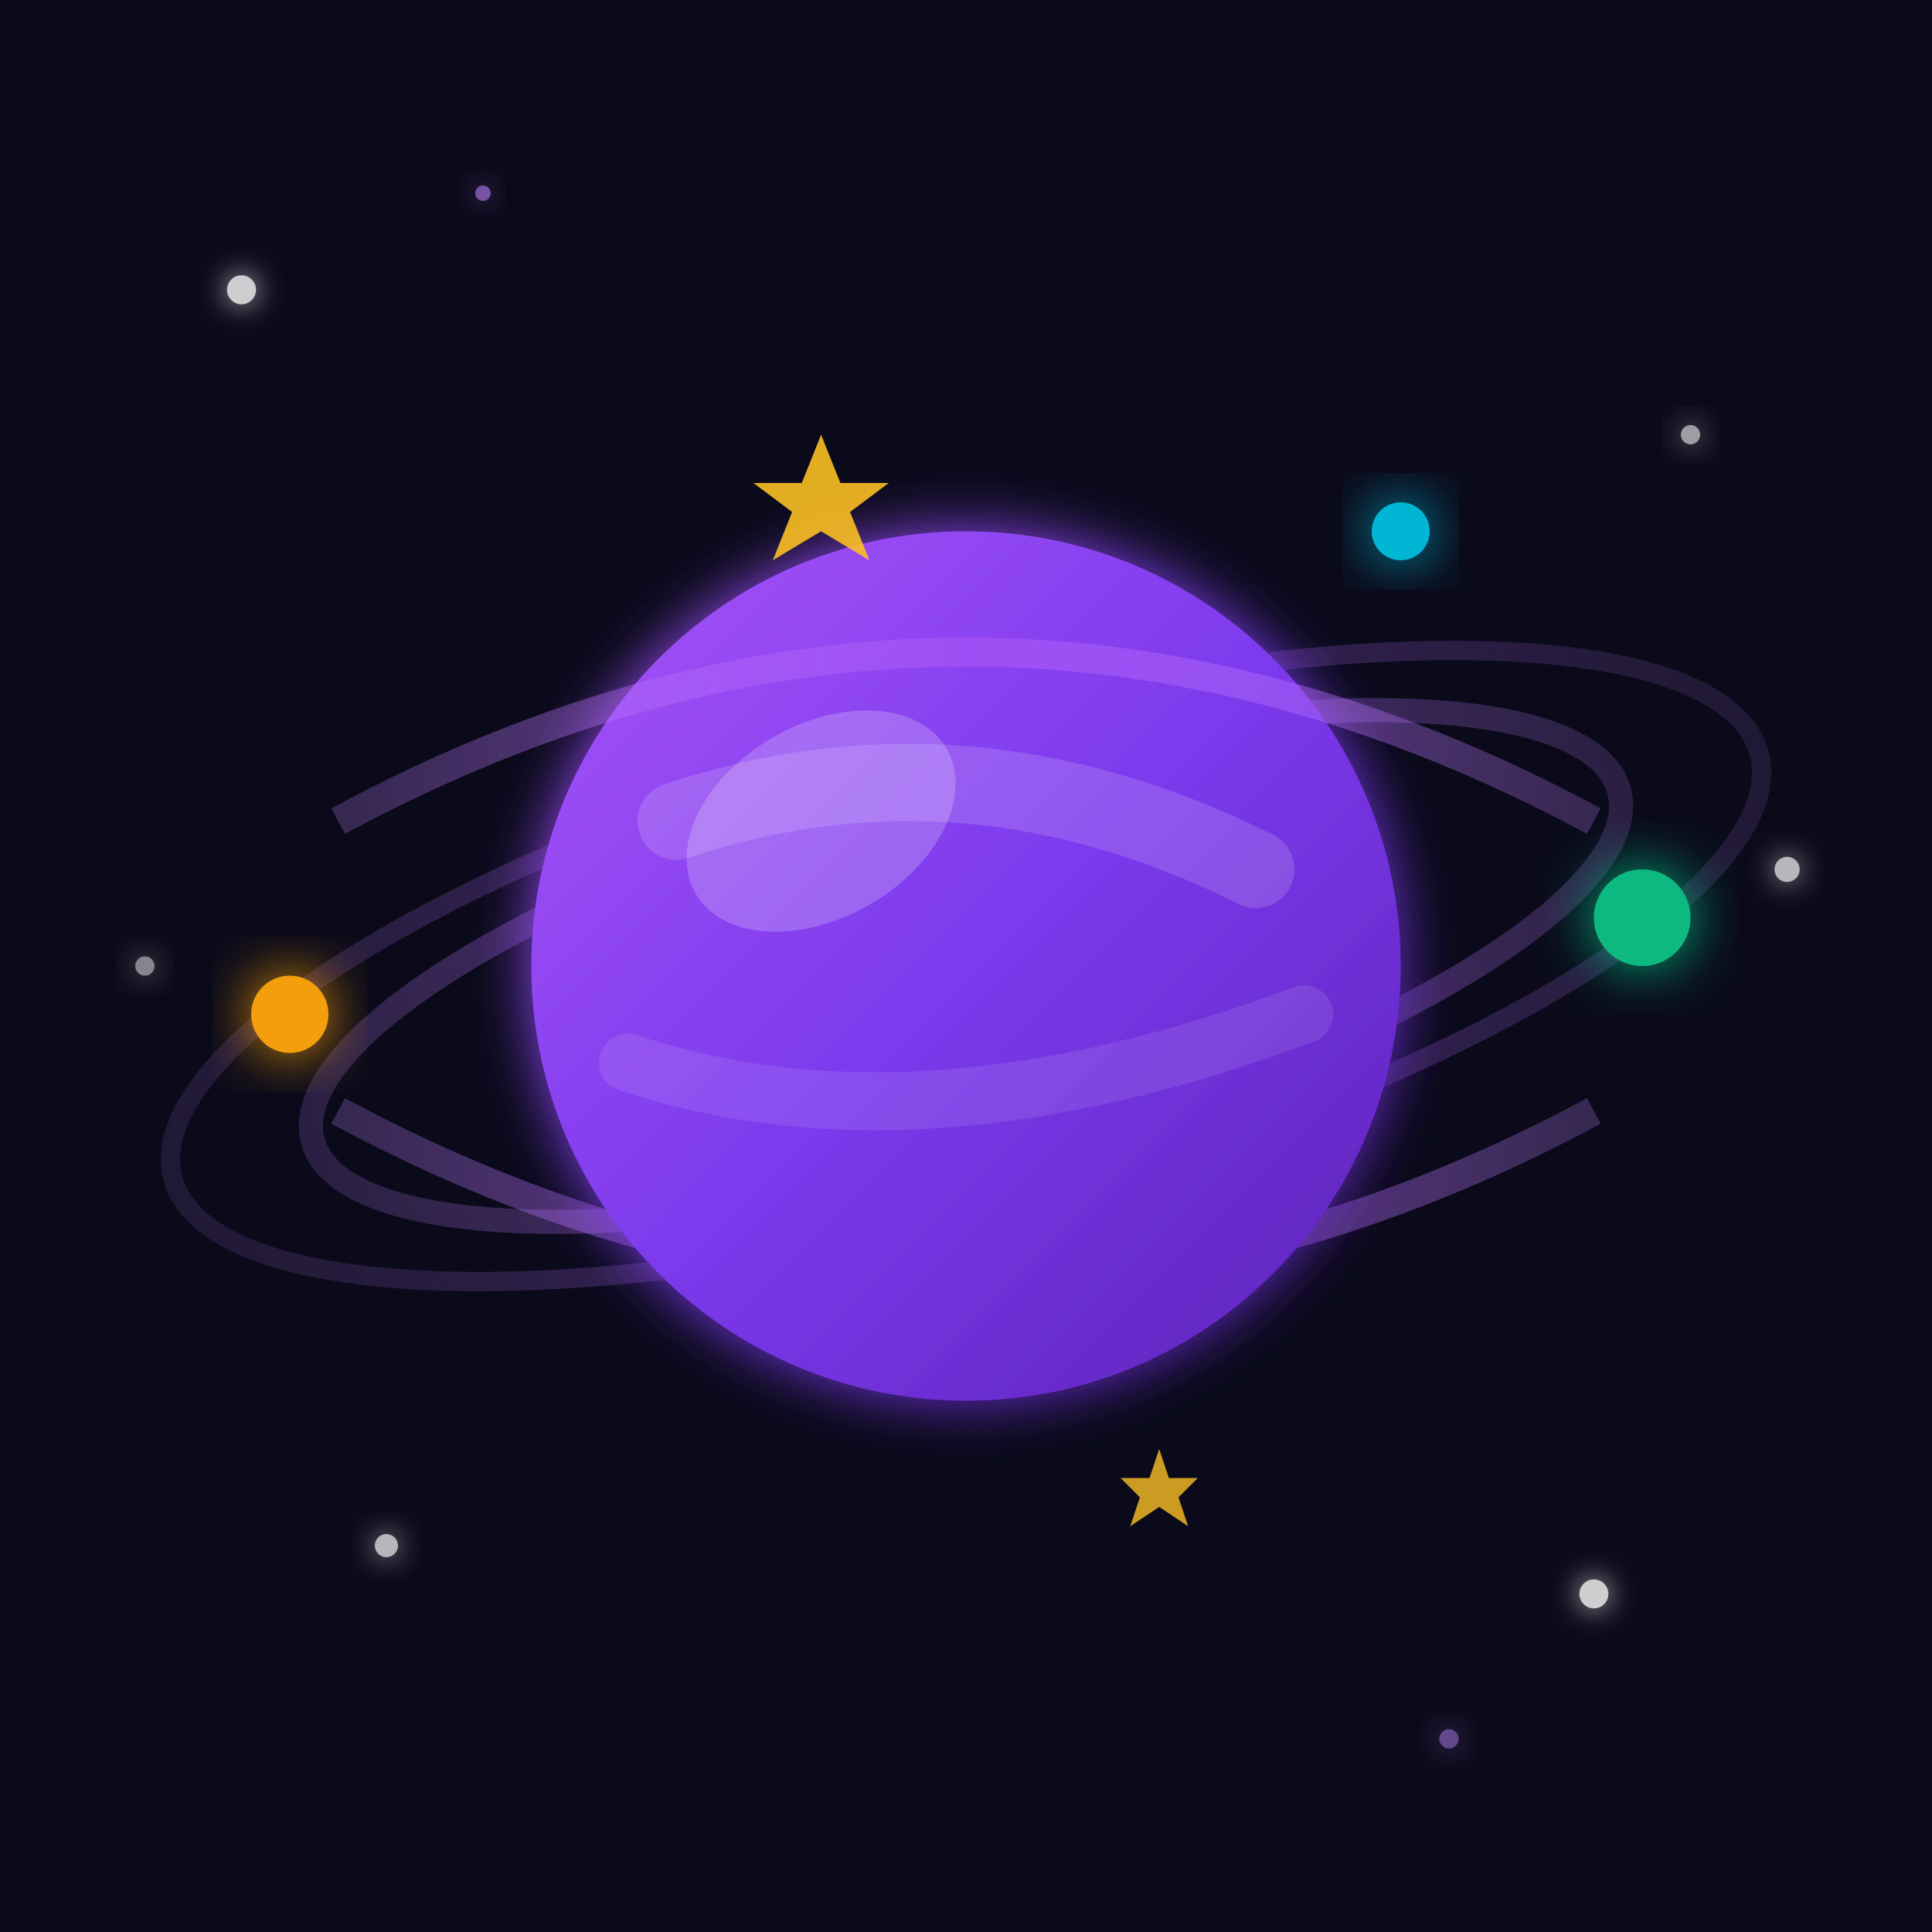
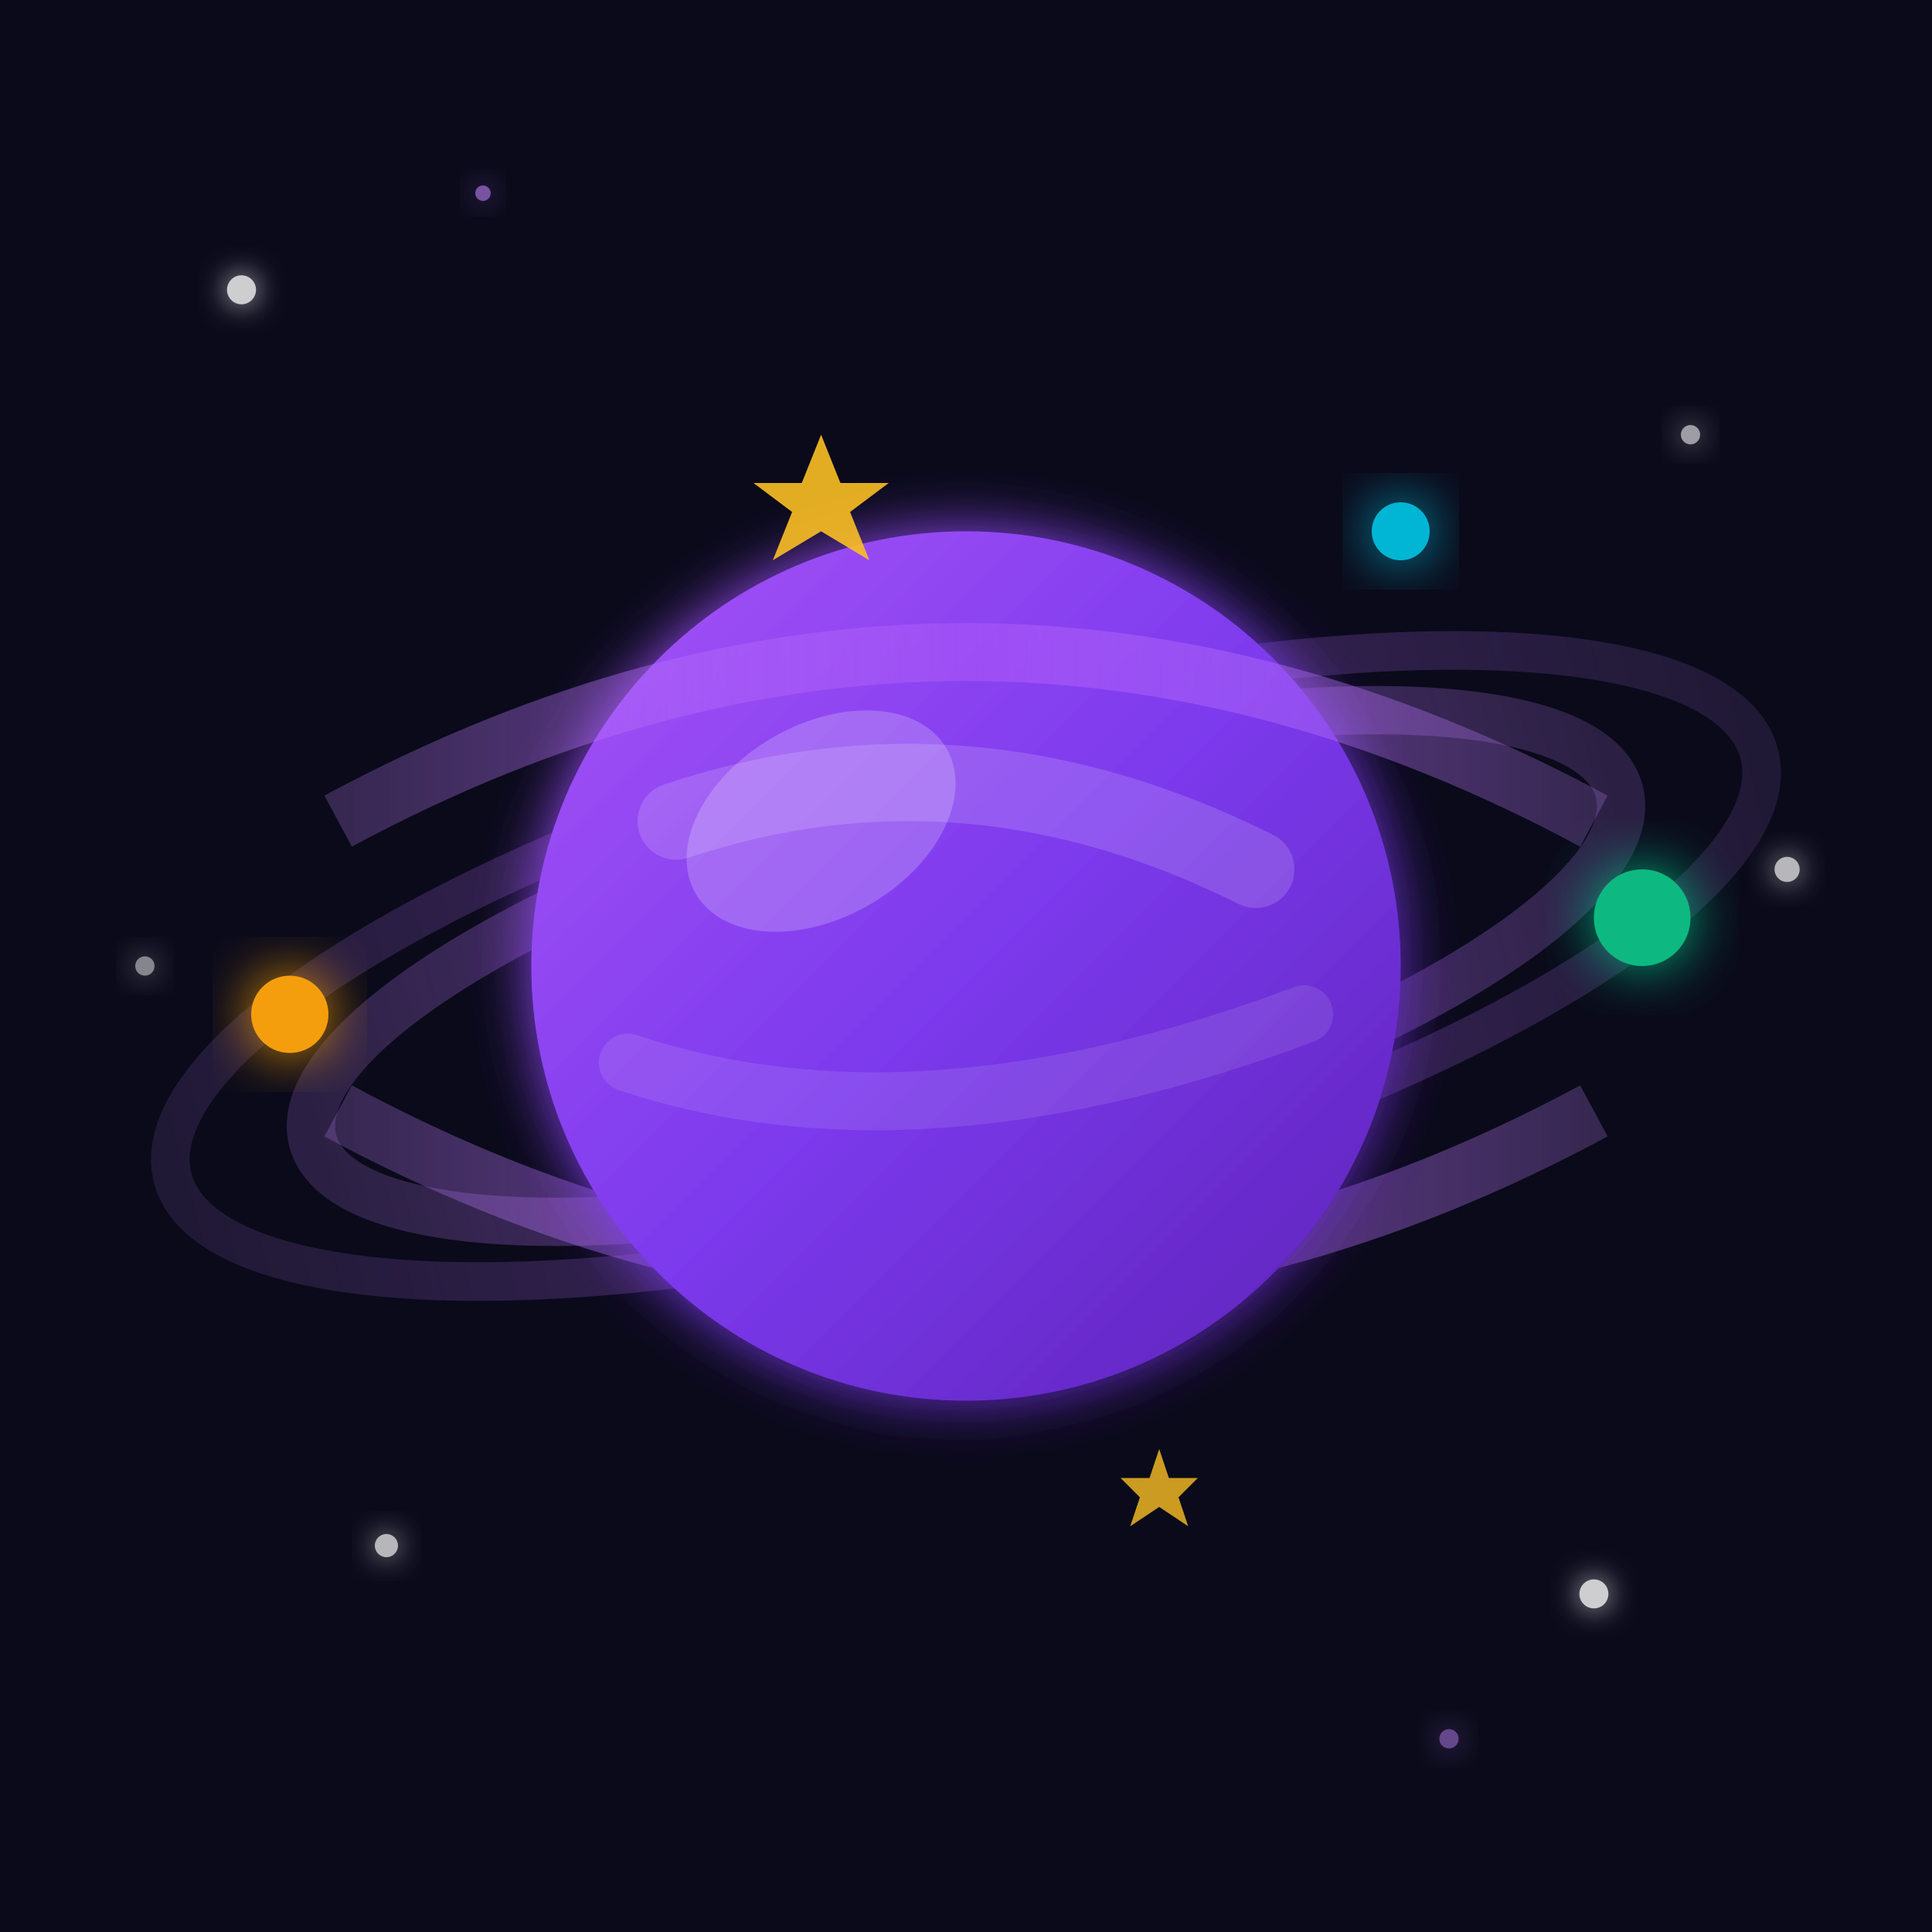
<svg xmlns="http://www.w3.org/2000/svg" viewBox="0 0 200 200">
  <defs>
    <linearGradient id="planetGradient" x1="0%" y1="0%" x2="100%" y2="100%">
      <stop offset="0%" style="stop-color:#a855f7" />
      <stop offset="50%" style="stop-color:#7c3aed" />
      <stop offset="100%" style="stop-color:#5b21b6" />
    </linearGradient>
    <linearGradient id="ringGradient" x1="0%" y1="0%" x2="100%" y2="0%">
      <stop offset="0%" style="stop-color:#c084fc;stop-opacity:0.3" />
      <stop offset="50%" style="stop-color:#a855f7;stop-opacity:0.8" />
      <stop offset="100%" style="stop-color:#c084fc;stop-opacity:0.3" />
    </linearGradient>
    <filter id="glow" x="-50%" y="-50%" width="200%" height="200%">
      <feGaussianBlur stdDeviation="3" result="coloredBlur" />
      <feMerge>
        <feMergeNode in="coloredBlur" />
        <feMergeNode in="SourceGraphic" />
      </feMerge>
    </filter>
    <filter id="starGlow" x="-100%" y="-100%" width="300%" height="300%">
      <feGaussianBlur stdDeviation="1.5" result="coloredBlur" />
      <feMerge>
        <feMergeNode in="coloredBlur" />
        <feMergeNode in="SourceGraphic" />
      </feMerge>
    </filter>
  </defs>
  <rect width="200" height="200" fill="#0a0a1a" />
  <circle cx="25" cy="30" r="1.5" fill="#fff" filter="url(#starGlow)" opacity="0.8" />
  <circle cx="175" cy="45" r="1" fill="#fff" filter="url(#starGlow)" opacity="0.6" />
  <circle cx="40" cy="160" r="1.2" fill="#fff" filter="url(#starGlow)" opacity="0.7" />
  <circle cx="165" cy="165" r="1.5" fill="#fff" filter="url(#starGlow)" opacity="0.8" />
  <circle cx="15" cy="100" r="1" fill="#fff" filter="url(#starGlow)" opacity="0.5" />
  <circle cx="185" cy="90" r="1.3" fill="#fff" filter="url(#starGlow)" opacity="0.7" />
  <circle cx="50" cy="20" r="0.8" fill="#c084fc" filter="url(#starGlow)" opacity="0.6" />
  <circle cx="150" cy="180" r="1" fill="#c084fc" filter="url(#starGlow)" opacity="0.5" />
-   <ellipse cx="100" cy="100" rx="85" ry="25" fill="none" stroke="url(#ringGradient)" stroke-width="2" transform="rotate(-15, 100, 100)" opacity="0.4" />
-   <ellipse cx="100" cy="100" rx="70" ry="20" fill="none" stroke="url(#ringGradient)" stroke-width="2.5" transform="rotate(-15, 100, 100)" opacity="0.6" />
-   <path d="M 35 115 Q 100 150 165 115" fill="none" stroke="url(#ringGradient)" stroke-width="3" opacity="0.8" />
+   <ellipse cx="100" cy="100" rx="85" ry="25" fill="none" stroke="url(#ringGradient)" stroke-width="4" transform="rotate(-15, 100, 100)" opacity="0.4" />
+   <ellipse cx="100" cy="100" rx="70" ry="20" fill="none" stroke="url(#ringGradient)" stroke-width="5" transform="rotate(-15, 100, 100)" opacity="0.6" />
+   <path d="M 35 115 Q 100 150 165 115" fill="none" stroke="url(#ringGradient)" stroke-width="6" opacity="0.8" />
  <circle cx="100" cy="100" r="45" fill="url(#planetGradient)" filter="url(#glow)" />
  <ellipse cx="85" cy="85" rx="15" ry="10" fill="rgba(255,255,255,0.2)" transform="rotate(-30, 85, 85)" />
  <path d="M 70 85 Q 100 75 130 90" fill="none" stroke="rgba(255,255,255,0.15)" stroke-width="8" stroke-linecap="round" />
  <path d="M 65 110 Q 95 120 135 105" fill="none" stroke="rgba(255,255,255,0.1)" stroke-width="6" stroke-linecap="round" />
-   <path d="M 35 85 Q 100 50 165 85" fill="none" stroke="url(#ringGradient)" stroke-width="3" opacity="0.8" />
+   <path d="M 35 85 Q 100 50 165 85" fill="none" stroke="url(#ringGradient)" stroke-width="6" opacity="0.8" />
  <circle cx="170" cy="95" r="5" fill="#10b981" filter="url(#glow)" />
  <circle cx="30" cy="105" r="4" fill="#f59e0b" filter="url(#glow)" />
  <circle cx="145" cy="55" r="3" fill="#06b6d4" filter="url(#glow)" />
  <path d="M 85 45 L 87 50 L 92 50 L 88 53 L 90 58 L 85 55 L 80 58 L 82 53 L 78 50 L 83 50 Z" fill="#fbbf24" opacity="0.9" />
  <path d="M 120 150 L 121 153 L 124 153 L 122 155 L 123 158 L 120 156 L 117 158 L 118 155 L 116 153 L 119 153 Z" fill="#fbbf24" opacity="0.8" />
</svg>
